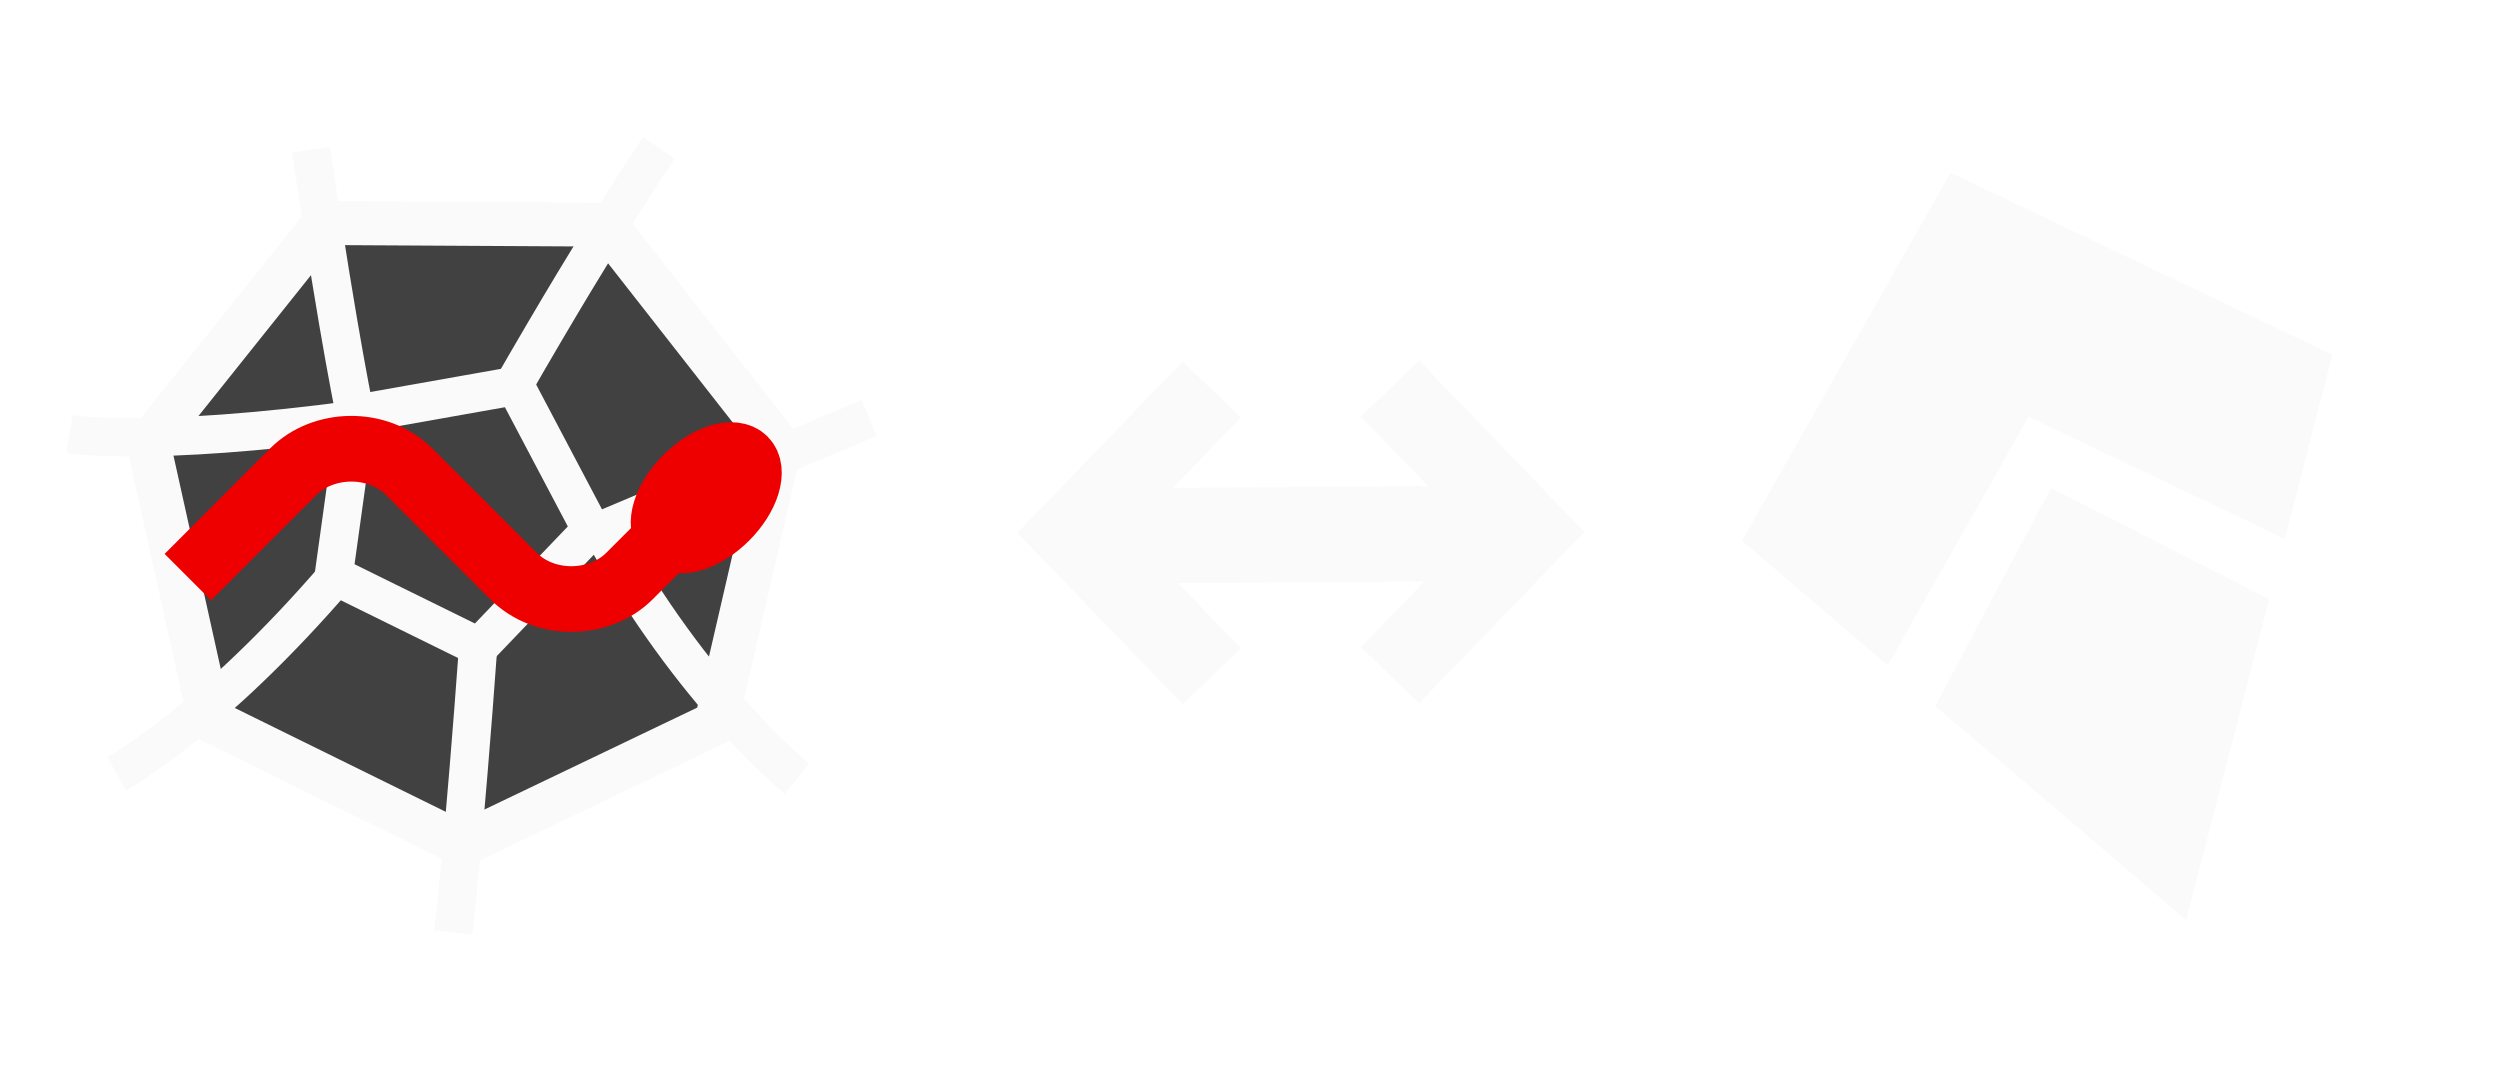
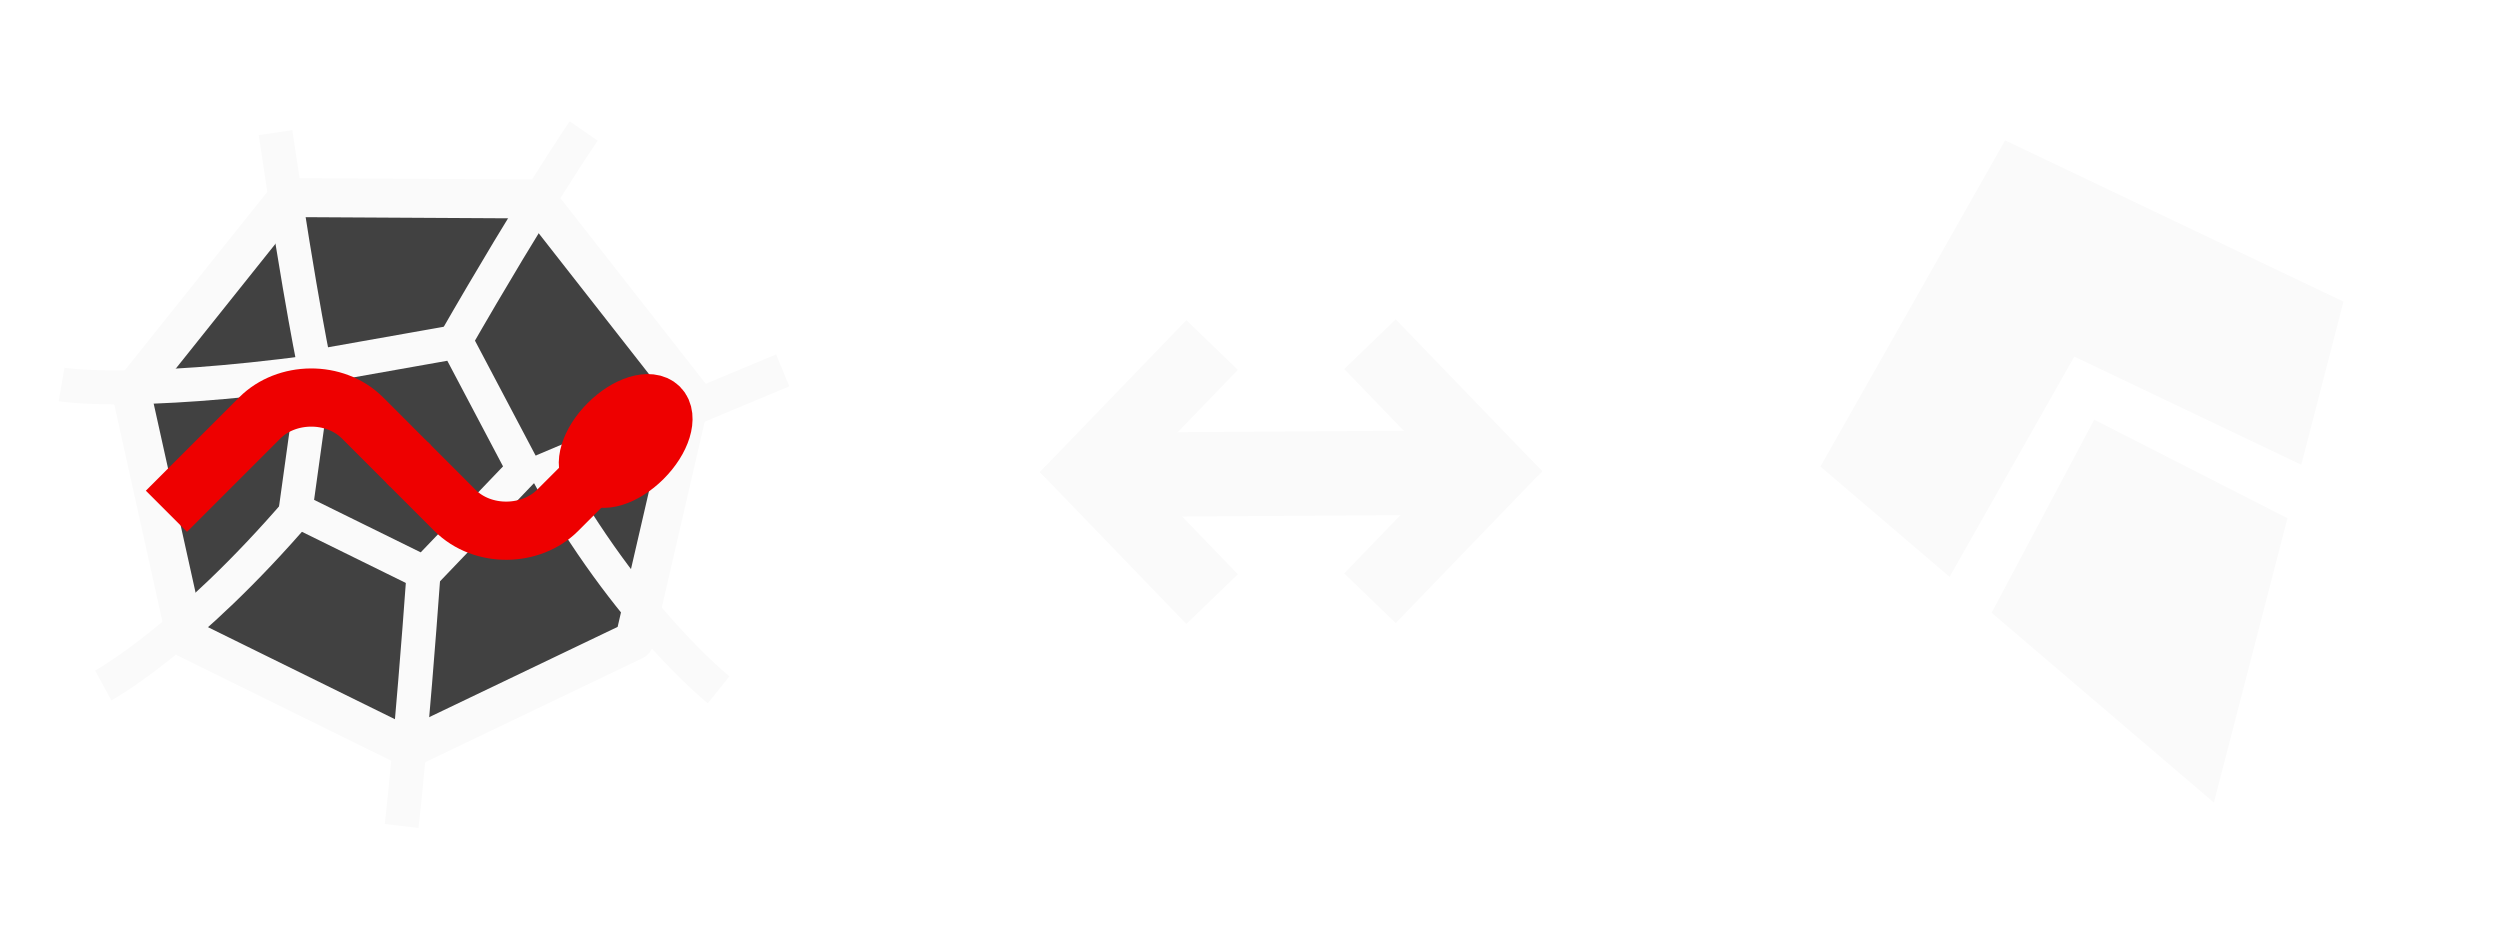
- <svg xmlns="http://www.w3.org/2000/svg" xmlns:xlink="http://www.w3.org/1999/xlink" version="1.0" width="351.569" height="150.312" id="svg2">
+ <svg xmlns="http://www.w3.org/2000/svg" xmlns:xlink="http://www.w3.org/1999/xlink" version="1.0" width="10.5cm" height="3.977cm" id="svg2">
  <defs id="defs4">
    <linearGradient id="linearGradient3350">
      <stop style="stop-color:#00cb2b;stop-opacity:0.248;" offset="0" id="stop3352" />
      <stop style="stop-color:#00cb2b;stop-opacity:1;" offset="1" id="stop3354" />
    </linearGradient>
    <linearGradient id="linearGradient3342">
      <stop style="stop-color:#005a85;stop-opacity:1;" offset="0" id="stop3344" />
      <stop style="stop-color:#005a85;stop-opacity:0.752;" offset="1" id="stop3346" />
    </linearGradient>
    <linearGradient id="linearGradient3310">
      <stop id="stop3312" offset="0" style="stop-color:#ae0202;stop-opacity:1;" />
      <stop id="stop3314" offset="1" style="stop-color:#e39494;stop-opacity:1;" />
    </linearGradient>
    <linearGradient id="linearGradient2795">
      <stop style="stop-color:#b8b8b8;stop-opacity:0.498" offset="0" id="stop2797" />
      <stop style="stop-color:#7f7f7f;stop-opacity:0" offset="1" id="stop2799" />
    </linearGradient>
    <linearGradient id="linearGradient2787">
      <stop style="stop-color:#7f7f7f;stop-opacity:0.5" offset="0" id="stop2789" />
      <stop style="stop-color:#7f7f7f;stop-opacity:0" offset="1" id="stop2791" />
    </linearGradient>
    <linearGradient id="linearGradient3676">
      <stop style="stop-color:#b2b2b2;stop-opacity:0.5" offset="0" id="stop3678" />
      <stop style="stop-color:#b3b3b3;stop-opacity:0" offset="1" id="stop3680" />
    </linearGradient>
    <linearGradient id="linearGradient3236">
      <stop style="stop-color:#f4f4f4;stop-opacity:1" offset="0" id="stop3244" />
      <stop style="stop-color:#ffffff;stop-opacity:1" offset="1" id="stop3240" />
    </linearGradient>
    <linearGradient id="linearGradient4671">
      <stop style="stop-color:#ffd43b;stop-opacity:1" offset="0" id="stop4673" />
      <stop style="stop-color:#ffe873;stop-opacity:1" offset="1" id="stop4675" />
    </linearGradient>
    <linearGradient id="linearGradient4689">
      <stop style="stop-color:#5a9fd4;stop-opacity:1" offset="0" id="stop4691" />
      <stop style="stop-color:#306998;stop-opacity:1" offset="1" id="stop4693" />
    </linearGradient>
    <linearGradient x1="224.24" y1="144.757" x2="-65.309" y2="144.757" id="linearGradient2987" xlink:href="#linearGradient4671" gradientUnits="userSpaceOnUse" gradientTransform="translate(100.2702,99.61116)" />
    <linearGradient x1="172.942" y1="77.476" x2="26.67" y2="76.313" id="linearGradient2990" xlink:href="#linearGradient4689" gradientUnits="userSpaceOnUse" gradientTransform="translate(100.2702,99.61116)" />
    <linearGradient x1="172.942" y1="77.476" x2="26.67" y2="76.313" id="linearGradient2587" xlink:href="#linearGradient4689" gradientUnits="userSpaceOnUse" gradientTransform="translate(100.2702,99.61116)" />
    <linearGradient x1="224.24" y1="144.757" x2="-65.309" y2="144.757" id="linearGradient2589" xlink:href="#linearGradient4671" gradientUnits="userSpaceOnUse" gradientTransform="translate(100.2702,99.61116)" />
    <linearGradient x1="172.942" y1="77.476" x2="26.67" y2="76.313" id="linearGradient2248" xlink:href="#linearGradient4689" gradientUnits="userSpaceOnUse" gradientTransform="translate(100.2702,99.61116)" />
    <linearGradient x1="224.24" y1="144.757" x2="-65.309" y2="144.757" id="linearGradient2250" xlink:href="#linearGradient4671" gradientUnits="userSpaceOnUse" gradientTransform="translate(100.2702,99.61116)" />
    <linearGradient x1="224.24" y1="144.757" x2="-65.309" y2="144.757" id="linearGradient2255" xlink:href="#linearGradient4671" gradientUnits="userSpaceOnUse" gradientTransform="matrix(0.562541,0,0,0.567972,-11.5974,-7.60954)" />
    <linearGradient x1="172.942" y1="76.176" x2="26.67" y2="76.313" id="linearGradient2258" xlink:href="#linearGradient4689" gradientUnits="userSpaceOnUse" gradientTransform="matrix(0.562541,0,0,0.567972,-11.5974,-7.60954)" />
    <radialGradient cx="61.519" cy="132.286" r="29.037" fx="61.519" fy="132.286" id="radialGradient2801" xlink:href="#linearGradient2795" gradientUnits="userSpaceOnUse" gradientTransform="matrix(1,0,0,0.177966,0,108.7434)" />
    <linearGradient x1="150.961" y1="192.352" x2="112.031" y2="137.273" id="linearGradient1475" xlink:href="#linearGradient4671" gradientUnits="userSpaceOnUse" gradientTransform="matrix(0.562541,0,0,0.567972,-9.399749,-5.305317)" />
    <linearGradient x1="26.649" y1="20.604" x2="135.665" y2="114.398" id="linearGradient1478" xlink:href="#linearGradient4689" gradientUnits="userSpaceOnUse" gradientTransform="matrix(0.562541,0,0,0.567972,-9.399749,-5.305317)" />
    <radialGradient cx="61.519" cy="132.286" r="29.037" fx="61.519" fy="132.286" id="radialGradient1480" xlink:href="#linearGradient2795" gradientUnits="userSpaceOnUse" gradientTransform="matrix(2.382716e-8,-0.296405,1.43676,4.683673e-7,-128.544,150.5202)" />
    <radialGradient xlink:href="#linearGradient2795" id="radialGradient2421" gradientUnits="userSpaceOnUse" gradientTransform="matrix(1.7490565e-8,-0.239947,1.054668,3.7915457e-7,-78.10943,148.8591)" cx="61.519" cy="132.286" fx="61.519" fy="132.286" r="29.037" />
  </defs>
-   <path style="fill:#414141;fill-opacity:1;stroke:#fafafa;stroke-width:8.429;stroke-linecap:round;stroke-linejoin:round;stroke-miterlimit:4;stroke-dasharray:none;stroke-opacity:1" id="path2747" d="M 52.906,-8.46 83.496,36.406 67.49,88.296 16.941,108.135 -30.086,80.983 -38.179,27.288 -1.244,-12.518 Z" transform="matrix(0.7258052,-0.05075325,0.051183,0.731951,47.19055,40.46437)" />
-   <path style="fill:#414141;fill-opacity:1;stroke:#fafafa;stroke-width:17.372;stroke-linecap:round;stroke-linejoin:round;stroke-miterlimit:4;stroke-dasharray:none;stroke-opacity:1" id="path3527" d="M 52.906,-8.46 82.827,58.743 28.159,107.967 -35.549,71.185 -20.254,-0.771 Z" transform="matrix(0.3081392,-0.0215472,0.02172965,0.3107484,56.33855,58.03107)" />
+   <path style="fill:#414141;fill-opacity:1;stroke:#fafafa;stroke-width:8.429;stroke-linecap:round;stroke-linejoin:round;stroke-miterlimit:4;stroke-dasharray:none;stroke-opacity:1" id="path2747" d="M 52.906,-8.46 83.496,36.406 67.49,88.296 16.941,108.135 -30.086,80.983 -38.179,27.288 -1.244,-12.518 Z" transform="matrix(0.7258052,-0.05075325,0.051183,0.731951,47.19055,40.46422)" />
+   <path style="fill:#414141;fill-opacity:1;stroke:#fafafa;stroke-width:17.372;stroke-linecap:round;stroke-linejoin:round;stroke-miterlimit:4;stroke-dasharray:none;stroke-opacity:1" id="path3527" d="M 52.906,-8.46 82.827,58.743 28.159,107.967 -35.549,71.185 -20.254,-0.771 Z" transform="matrix(0.3081392,-0.0215472,0.02172965,0.3107484,56.33855,58.03092)" />
  <path style="fill:none;fill-rule:evenodd;stroke:#fafafa;stroke-width:5.389;stroke-linecap:butt;stroke-linejoin:miter;stroke-miterlimit:4;stroke-dasharray:none;stroke-opacity:1" d="m 43.737,21.055 c 4.089,27.697 6.367,37.946 6.367,37.946" id="path3529" />
  <path style="fill:none;fill-rule:evenodd;stroke:#fafafa;stroke-width:5.389;stroke-linecap:butt;stroke-linejoin:miter;stroke-miterlimit:4;stroke-dasharray:none;stroke-opacity:1" d="M 71.872,54.788 C 85.064,31.802 92.656,20.794 92.656,20.794" id="path3531" />
-   <path style="fill:none;fill-rule:evenodd;stroke:#fafafa;stroke-width:5.483;stroke-linecap:butt;stroke-linejoin:miter;stroke-miterlimit:4;stroke-dasharray:none;stroke-opacity:1" d="m 122.245,58.793 c 0,0 -11.202,4.635 -37.528,15.785 12.797,23.271 27.359,34.926 27.359,34.926" id="path3533" />
+   <path style="fill:none;fill-rule:evenodd;stroke:#fafafa;stroke-width:5.483;stroke-linecap:butt;stroke-linejoin:miter;stroke-miterlimit:4;stroke-dasharray:none;stroke-opacity:1" d="m 124.245,58.793 c 0,0 -11.202,4.635 -37.528,15.785 12.797,23.271 27.359,34.926 27.359,34.926" id="path3533" />
  <path style="fill:none;fill-rule:evenodd;stroke:#fafafa;stroke-width:5.389;stroke-linecap:butt;stroke-linejoin:miter;stroke-miterlimit:4;stroke-dasharray:none;stroke-opacity:1" d="M 67.326,89.815 C 65.276,118.211 63.757,131.117 63.757,131.117" id="path3535" />
  <path style="fill:none;fill-rule:evenodd;stroke:#fafafa;stroke-width:5.389;stroke-linecap:butt;stroke-linejoin:miter;stroke-miterlimit:4;stroke-dasharray:none;stroke-opacity:1" d="M 47.585,80.702 C 29.674,101.597 16.388,108.809 16.388,108.809" id="path3537" />
  <path style="fill:none;fill-rule:evenodd;stroke:#fafafa;stroke-width:5.389;stroke-linecap:butt;stroke-linejoin:miter;stroke-miterlimit:4;stroke-dasharray:none;stroke-opacity:1" d="M 50.104,59.001 C 20.781,62.935 9.773,61.037 9.773,61.037" id="path3539" />
-   <g id="g3541" transform="matrix(0.7698061,0,0,0.7698061,17.659,27.28124)">
+   <g id="g3541" transform="matrix(0.7698061,0,0,0.7698061,17.659,27.28109)">
    <path style="fill:none;fill-opacity:1;fill-rule:evenodd;stroke:#ee0000;stroke-width:12;stroke-linecap:butt;stroke-linejoin:miter;stroke-miterlimit:4;stroke-dasharray:none;stroke-opacity:1" d="M 11.376,69.99 30.638,50.728 c 5.457,-5.457 15.437,-5.727 21.195,0.031 l 9.872,9.872" id="path2473" />
    <path style="fill:none;fill-opacity:1;fill-rule:evenodd;stroke:#ee0000;stroke-width:12;stroke-linecap:butt;stroke-linejoin:miter;stroke-miterlimit:4;stroke-dasharray:none;stroke-opacity:1" d="M 111.304,50.543 92.041,69.805 c -5.457,5.457 -15.437,5.727 -21.195,-0.031 l -9.872,-9.872" id="path3290" />
    <ellipse style="fill:#ff0000;fill-opacity:1;stroke:#ee0000;stroke-width:14;stroke-linecap:round;stroke-linejoin:round;stroke-miterlimit:4;stroke-dasharray:none;stroke-opacity:1" id="path3340" transform="matrix(0.6055665,0.6055665,-0.6286135,0.6286135,75.90029,-31.30135)" cx="96.582" cy="45.035" rx="5.927" ry="10.809" />
  </g>
-   <rect style="fill:#fafafa;fill-opacity:1;stroke:#fafafa;stroke-width:0.991;stroke-opacity:1" id="rect4596-7-3" width="32.524" height="10.368" x="-78.393" y="155.489" ry="0" transform="matrix(-0.6942588,0.7197255,0.7197255,0.6942588,0,0)" />
-   <rect style="fill:#fafafa;fill-opacity:1;stroke:#fafafa;stroke-width:0.991;stroke-opacity:1" id="rect4596-7-8-00" width="32.524" height="10.368" x="153.736" y="-61.807" ry="0" transform="rotate(46.03182)" />
-   <rect style="fill:#fafafa;fill-opacity:1;stroke:#fafafa;stroke-width:0.991;stroke-opacity:1" id="rect4596-7-9-1" width="32.524" height="10.368" x="175.524" y="-107.937" ry="0" transform="rotate(46.03182)" />
-   <rect style="fill:#fafafa;fill-opacity:1;stroke:#fafafa;stroke-width:0.991;stroke-opacity:1" id="rect4596-7-8-0-2" width="32.524" height="10.368" x="-100.376" y="201.431" ry="0" transform="matrix(-0.6942588,0.7197255,0.7197255,0.6942588,0,0)" />
-   <rect style="fill:#fafafa;fill-opacity:1;stroke:#fafafa;stroke-width:1.349;stroke-opacity:1" id="rect4596-7-8-08-2" width="51.856" height="12.046" x="154.489" y="70.352" ry="0" transform="matrix(0.9999788,-0.00651448,0.01226826,0.9999247,0,0)" />
-   <polygon transform="matrix(0.1989389,0,0,0.1989389,245.1027,24.41558)" points="136.59,376.14 313.03,526.8 371.43,301.09 218.04,222.89 " id="polygon4" style="fill:#fafafa;fill-opacity:1;stroke:#fafafa;stroke-opacity:1" />
-   <polygon transform="matrix(0.1989389,0,0,0.1989389,245.1027,24.41558)" points="201.74,171.2 382.72,257.44 416.13,128.29 146.94,0 0,259.49 102.28,346.83 " id="polygon6" style="fill:#fafafa;fill-opacity:1;stroke:#fafafa;stroke-opacity:1" />
+   <rect style="fill:#fafafa;fill-opacity:1;stroke:#fafafa;stroke-width:0.991;stroke-opacity:1" id="rect4596-7-3" width="32.524" height="10.368" x="-93.667" y="171.323" ry="0" transform="matrix(-0.6942588,0.7197255,0.7197255,0.6942588,0,0)" />
+   <rect style="fill:#fafafa;fill-opacity:1;stroke:#fafafa;stroke-width:0.991;stroke-opacity:1" id="rect4596-7-8-00" width="32.524" height="10.368" x="169.01" y="-77.641" ry="0" transform="rotate(46.03182)" />
+   <rect style="fill:#fafafa;fill-opacity:1;stroke:#fafafa;stroke-width:0.991;stroke-opacity:1" id="rect4596-7-9-1" width="32.524" height="10.368" x="190.797" y="-123.771" ry="0" transform="rotate(46.03182)" />
+   <rect style="fill:#fafafa;fill-opacity:1;stroke:#fafafa;stroke-width:0.991;stroke-opacity:1" id="rect4596-7-8-0-2" width="32.524" height="10.368" x="-115.65" y="217.265" ry="0" transform="matrix(-0.6942588,0.7197255,0.7197255,0.6942588,0,0)" />
+   <rect style="fill:#fafafa;fill-opacity:1;stroke:#fafafa;stroke-width:1.349;stroke-opacity:1" id="rect4596-7-8-08-2" width="51.856" height="12.046" x="176.487" y="70.495" ry="0" transform="matrix(0.9999788,-0.00651448,0.01226826,0.9999247,0,0)" />
+   <polygon transform="matrix(0.1989389,0,0,0.1989389,289.1027,22.41543)" points="371.43,301.09 218.04,222.89 136.59,376.14 313.03,526.8 " id="polygon4" style="fill:#fafafa;fill-opacity:1;stroke:#fafafa;stroke-opacity:1" />
+   <polygon transform="matrix(0.1989389,0,0,0.1989389,289.1027,22.41543)" points="201.74,171.2 382.72,257.44 416.13,128.29 146.94,0 0,259.49 102.28,346.83 " id="polygon6" style="fill:#fafafa;fill-opacity:1;stroke:#fafafa;stroke-opacity:1" />
</svg>
